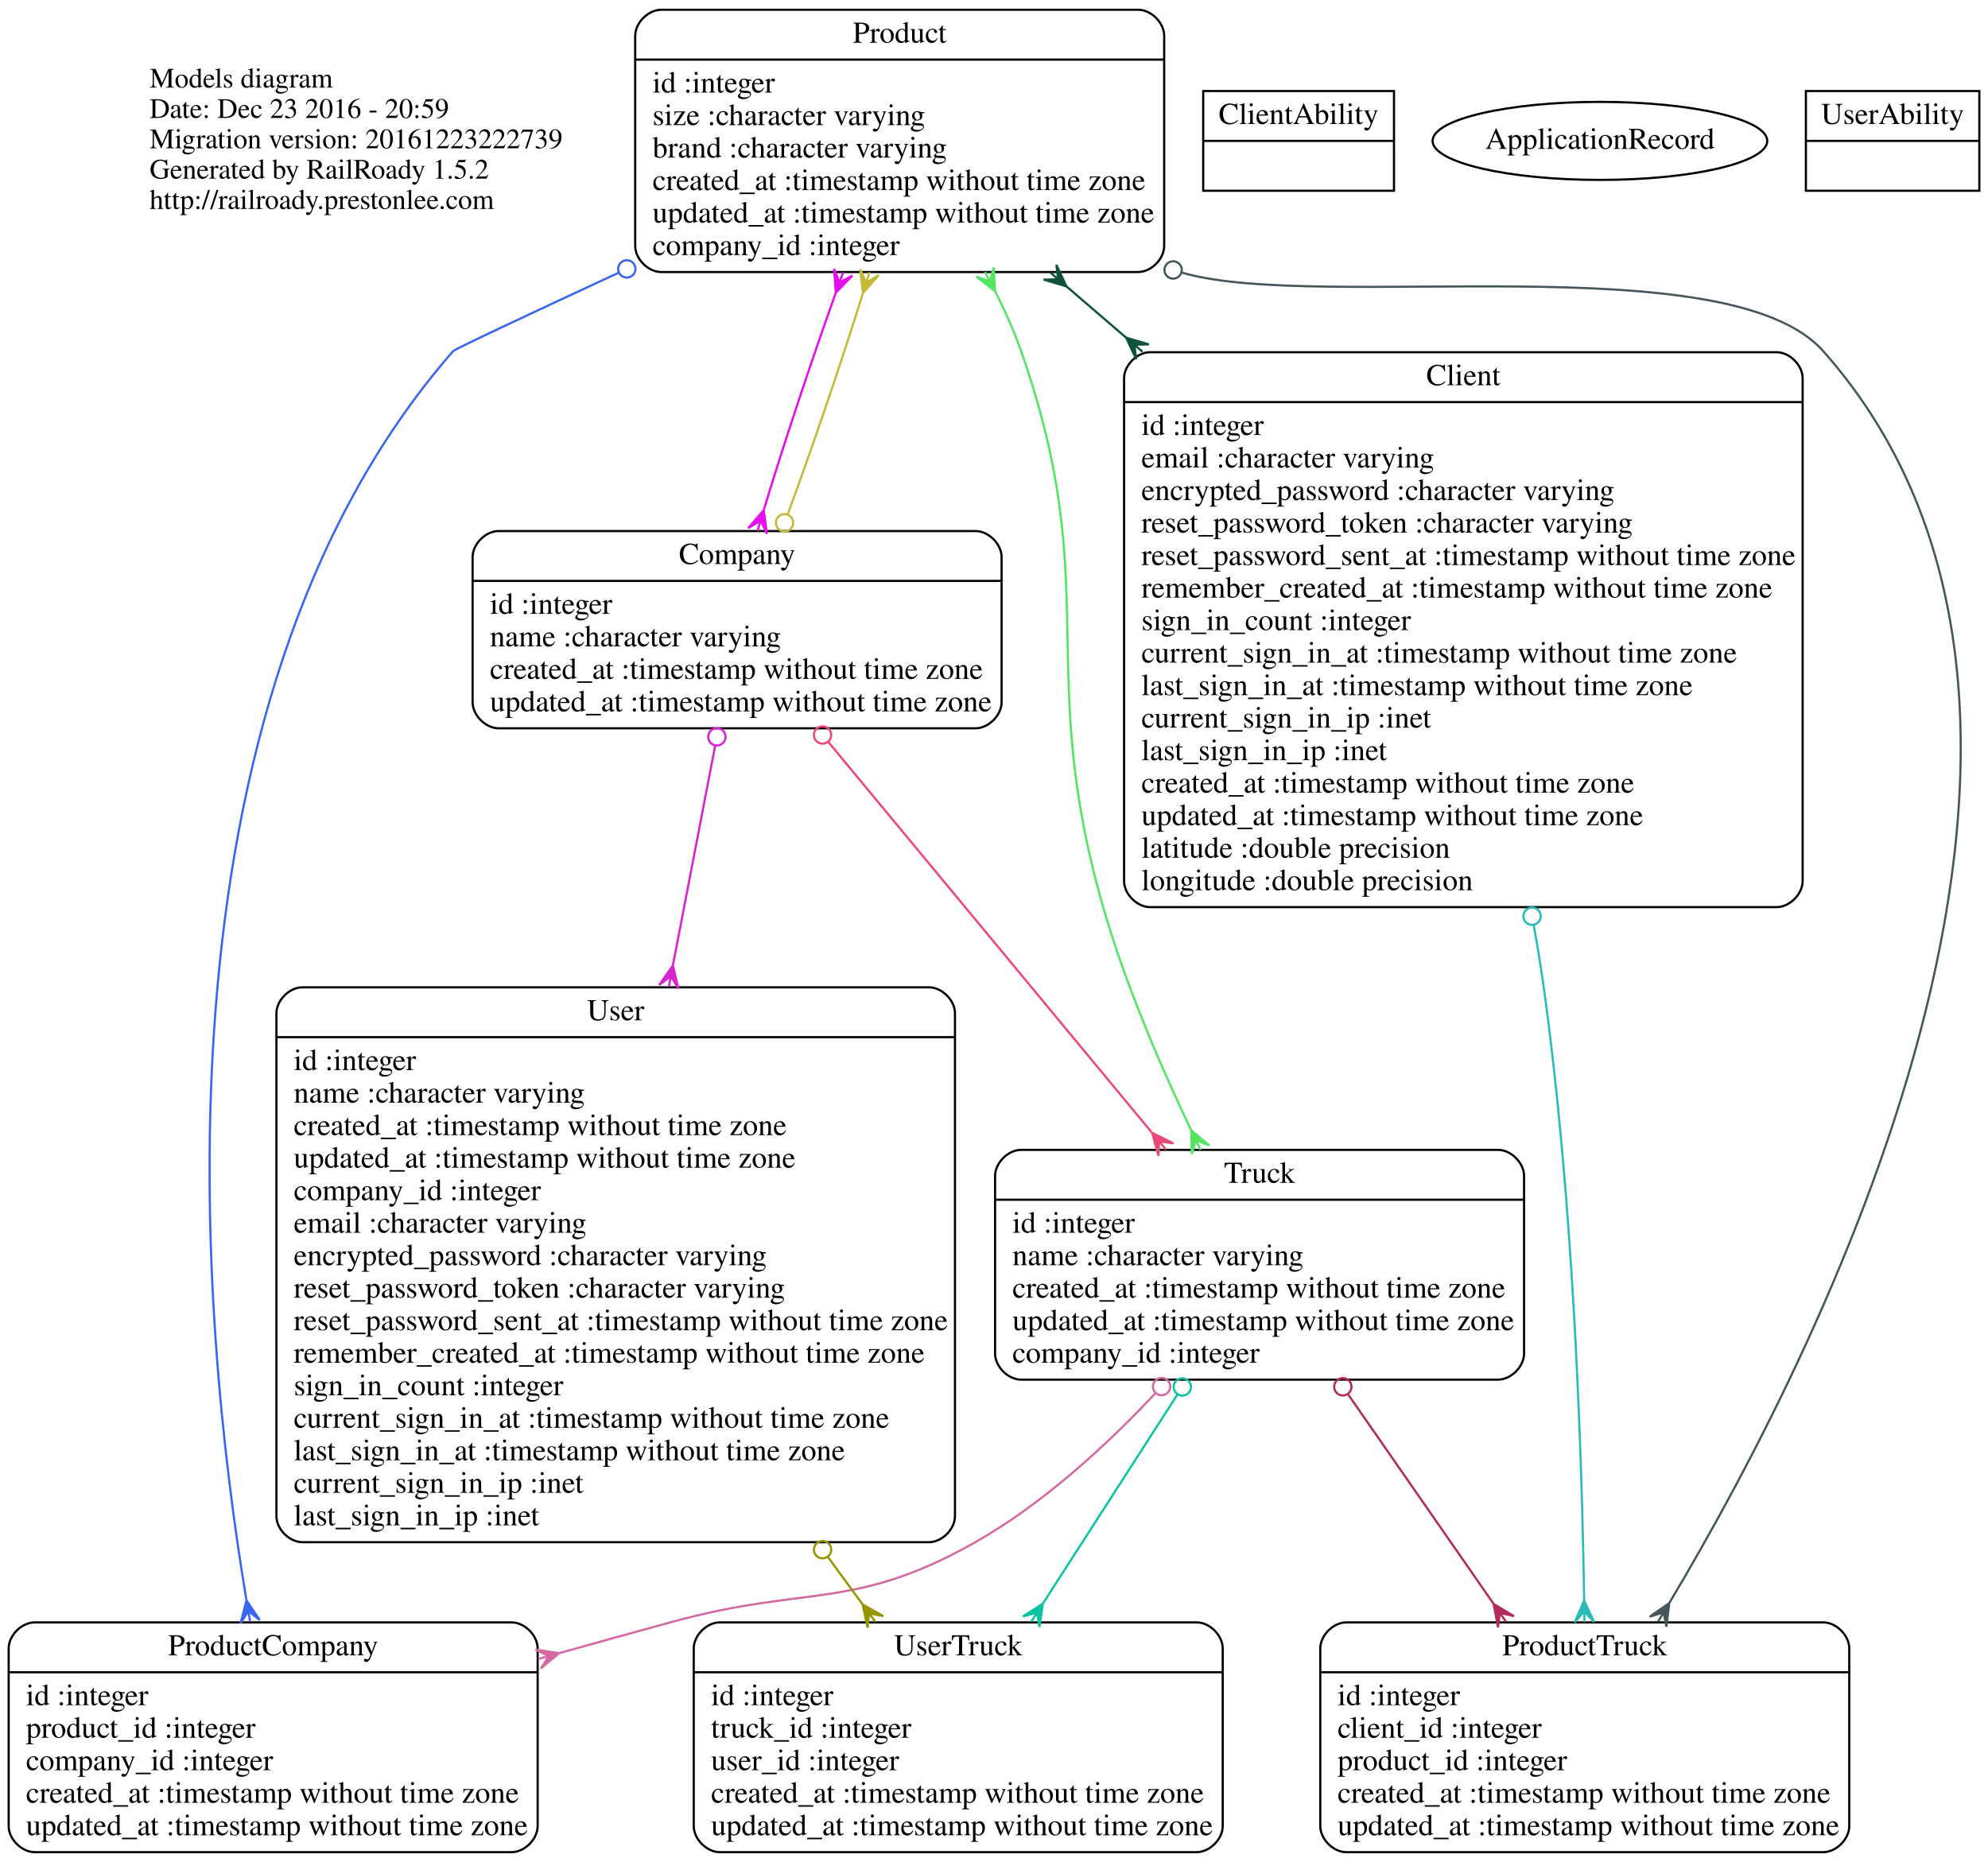
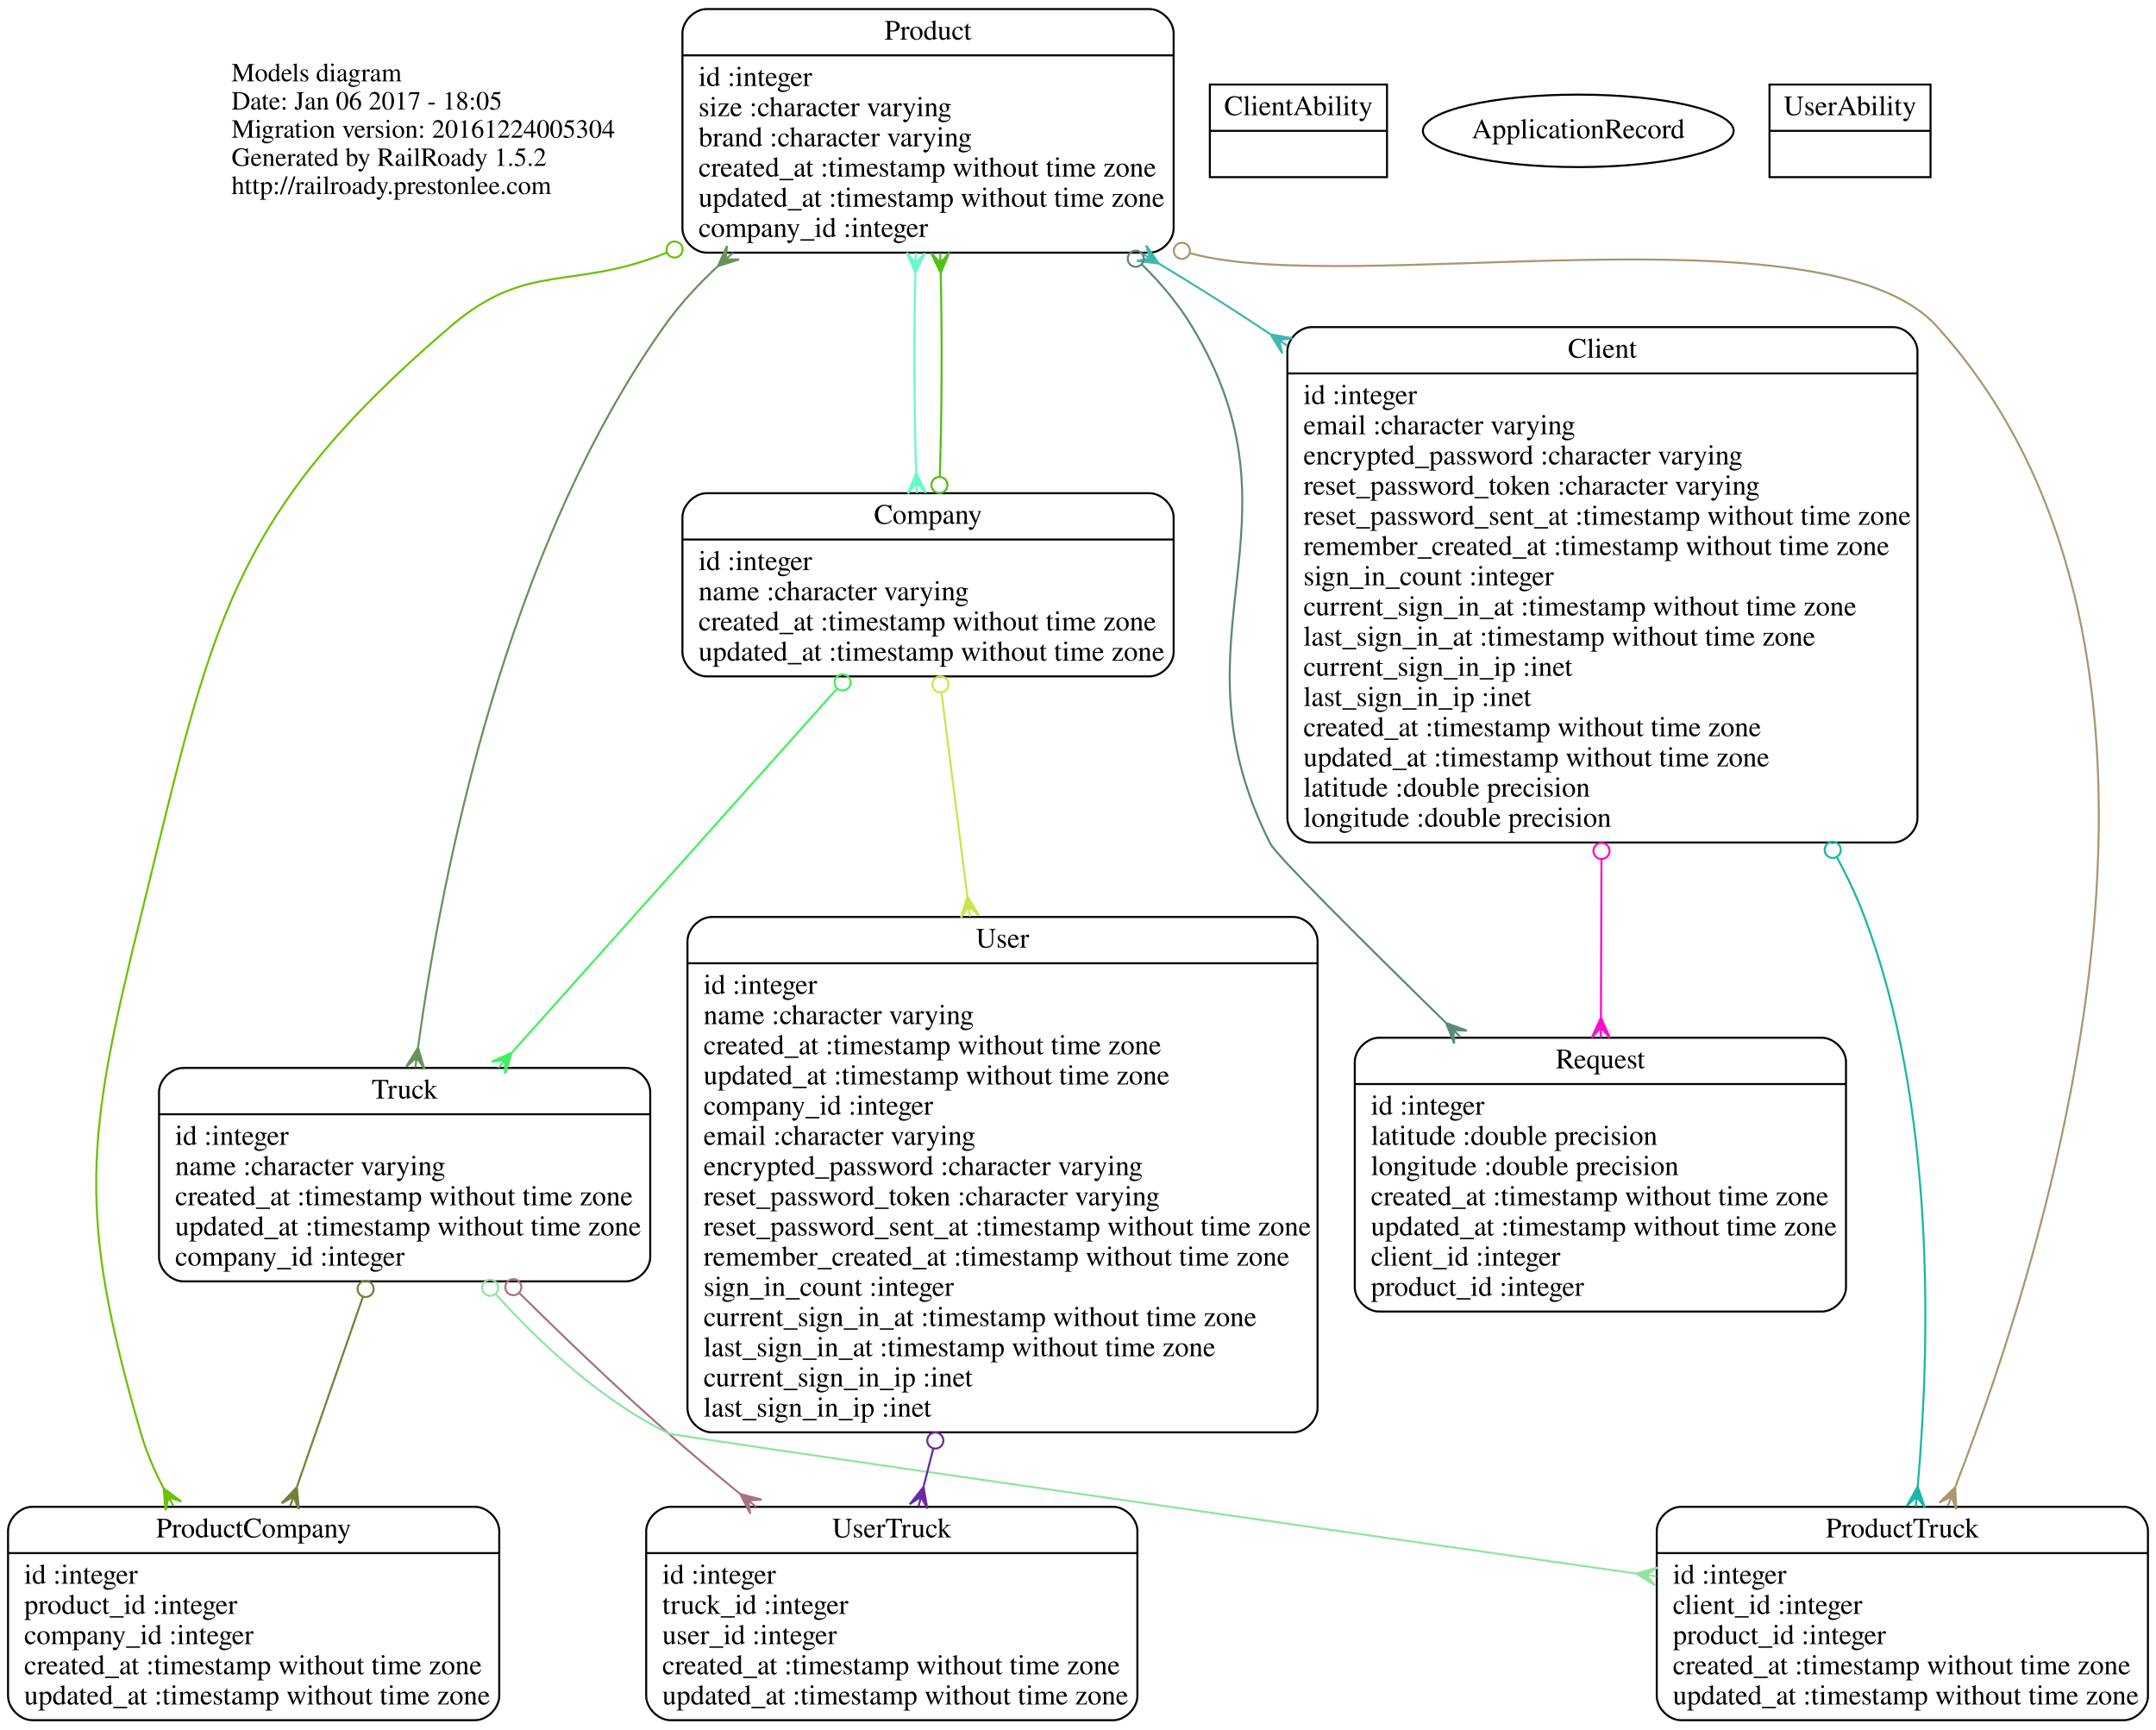
- <svg xmlns="http://www.w3.org/2000/svg" width="917pt" height="859pt" viewBox="0.00 0.00 917.00 859.00">
+ <svg xmlns="http://www.w3.org/2000/svg" width="1071pt" height="859pt" viewBox="0.00 0.00 1071.00 859.00">
  <g id="graph0" class="graph" transform="scale(1 1) rotate(0) translate(4 855)">
-     <polygon fill="none" stroke="none" points="-4,4 -4,-855 913,-855 913,4 -4,4" />
+     <polygon fill="none" stroke="none" points="-4,4 -4,-855 1067,-855 1067,4 -4,4" />
    <g id="node1" class="node">
-       <text text-anchor="start" x="65" y="-814.6" font-family="Times,serif" font-size="13.00">Models diagram</text>
-       <text text-anchor="start" x="65" y="-800.6" font-family="Times,serif" font-size="13.00">Date: Dec 23 2016 - 20:59</text>
-       <text text-anchor="start" x="65" y="-786.6" font-family="Times,serif" font-size="13.00">Migration version: 20161223222739</text>
-       <text text-anchor="start" x="65" y="-772.6" font-family="Times,serif" font-size="13.00">Generated by RailRoady 1.5.2</text>
-       <text text-anchor="start" x="65" y="-758.6" font-family="Times,serif" font-size="13.00">http://railroady.prestonlee.com</text>
+       <text text-anchor="start" x="111" y="-814.6" font-family="Times,serif" font-size="13.00">Models diagram</text>
+       <text text-anchor="start" x="111" y="-800.6" font-family="Times,serif" font-size="13.00">Date: Jan 06 2017 - 18:05</text>
+       <text text-anchor="start" x="111" y="-786.6" font-family="Times,serif" font-size="13.00">Migration version: 20161224005304</text>
+       <text text-anchor="start" x="111" y="-772.6" font-family="Times,serif" font-size="13.00">Generated by RailRoady 1.5.2</text>
+       <text text-anchor="start" x="111" y="-758.6" font-family="Times,serif" font-size="13.00">http://railroady.prestonlee.com</text>
    </g>
    <g id="node2" class="node">
      <path fill="none" stroke="black" d="M12,-0.5C12,-0.5 232,-0.5 232,-0.5 238,-0.5 244,-6.5 244,-12.5 244,-12.5 244,-94.5 244,-94.5 244,-100.5 238,-106.5 232,-106.5 232,-106.5 12,-106.5 12,-106.5 6,-106.5 0,-100.5 0,-94.5 0,-94.5 0,-12.5 0,-12.5 0,-6.5 6,-0.5 12,-0.5" />
      <text text-anchor="middle" x="122" y="-91.3" font-family="Times,serif" font-size="14.00">ProductCompany</text>
      <polyline fill="none" stroke="black" points="0,-83.5 244,-83.5 " />
      <text text-anchor="start" x="8" y="-68.3" font-family="Times,serif" font-size="14.00">id :integer</text>
      <text text-anchor="start" x="8" y="-53.3" font-family="Times,serif" font-size="14.00">product_id :integer</text>
      <text text-anchor="start" x="8" y="-38.3" font-family="Times,serif" font-size="14.00">company_id :integer</text>
      <text text-anchor="start" x="8" y="-23.3" font-family="Times,serif" font-size="14.00">created_at :timestamp without time zone</text>
      <text text-anchor="start" x="8" y="-8.3" font-family="Times,serif" font-size="14.00">updated_at :timestamp without time zone</text>
    </g>
    <g id="node3" class="node">
-       <path fill="none" stroke="black" d="M301,-729.5C301,-729.5 521,-729.5 521,-729.5 527,-729.5 533,-735.5 533,-741.5 533,-741.5 533,-838.5 533,-838.5 533,-844.5 527,-850.5 521,-850.5 521,-850.5 301,-850.5 301,-850.5 295,-850.5 289,-844.5 289,-838.5 289,-838.5 289,-741.5 289,-741.5 289,-735.5 295,-729.5 301,-729.5" />
-       <text text-anchor="middle" x="411" y="-835.3" font-family="Times,serif" font-size="14.00">Product</text>
-       <polyline fill="none" stroke="black" points="289,-827.5 533,-827.5 " />
-       <text text-anchor="start" x="297" y="-812.3" font-family="Times,serif" font-size="14.00">id :integer</text>
-       <text text-anchor="start" x="297" y="-797.3" font-family="Times,serif" font-size="14.00">size :character varying</text>
-       <text text-anchor="start" x="297" y="-782.3" font-family="Times,serif" font-size="14.00">brand :character varying</text>
-       <text text-anchor="start" x="297" y="-767.3" font-family="Times,serif" font-size="14.00">created_at :timestamp without time zone</text>
-       <text text-anchor="start" x="297" y="-752.3" font-family="Times,serif" font-size="14.00">updated_at :timestamp without time zone</text>
-       <text text-anchor="start" x="297" y="-737.3" font-family="Times,serif" font-size="14.00">company_id :integer</text>
+       <path fill="none" stroke="black" d="M347,-729.5C347,-729.5 567,-729.5 567,-729.5 573,-729.5 579,-735.5 579,-741.5 579,-741.5 579,-838.5 579,-838.5 579,-844.5 573,-850.5 567,-850.5 567,-850.5 347,-850.5 347,-850.5 341,-850.5 335,-844.5 335,-838.5 335,-838.5 335,-741.5 335,-741.5 335,-735.5 341,-729.5 347,-729.5" />
+       <text text-anchor="middle" x="457" y="-835.3" font-family="Times,serif" font-size="14.00">Product</text>
+       <polyline fill="none" stroke="black" points="335,-827.5 579,-827.5 " />
+       <text text-anchor="start" x="343" y="-812.3" font-family="Times,serif" font-size="14.00">id :integer</text>
+       <text text-anchor="start" x="343" y="-797.3" font-family="Times,serif" font-size="14.00">size :character varying</text>
+       <text text-anchor="start" x="343" y="-782.3" font-family="Times,serif" font-size="14.00">brand :character varying</text>
+       <text text-anchor="start" x="343" y="-767.3" font-family="Times,serif" font-size="14.00">created_at :timestamp without time zone</text>
+       <text text-anchor="start" x="343" y="-752.3" font-family="Times,serif" font-size="14.00">updated_at :timestamp without time zone</text>
+       <text text-anchor="start" x="343" y="-737.3" font-family="Times,serif" font-size="14.00">company_id :integer</text>
    </g>
    <g id="edge3" class="edge">
-       <path fill="none" stroke="#3966ee" d="M281.366,-729.192C240.626,-710.284 205.851,-693.975 205,-693 61.24,-528.4 88.648,-242.821 109.63,-117.041" />
-       <ellipse fill="none" stroke="#3966ee" cx="285.134" cy="-730.94" rx="4" ry="4" />
-       <polygon fill="#3966ee" stroke="#3966ee" points="109.693,-116.675 115.816,-107.578 110.537,-111.746 111.381,-106.818 111.381,-106.818 111.381,-106.818 110.537,-111.746 106.945,-106.059 109.693,-116.675 109.693,-116.675" />
+       <path fill="none" stroke="#6cc106" d="M327.364,-729.544C326.909,-729.362 326.454,-729.181 326,-729 279.767,-710.617 257.824,-725.323 220,-693 108.161,-597.426 101.249,-542.828 66,-400 38.632,-289.105 34.206,-252.708 66,-143 68.667,-133.798 72.609,-124.634 77.188,-115.883" />
+       <ellipse fill="none" stroke="#6cc106" cx="331.085" cy="-731.05" rx="4" ry="4" />
+       <polygon fill="#6cc106" stroke="#6cc106" points="77.306,-115.669 86.097,-109.114 79.734,-111.299 82.163,-106.928 82.163,-106.928 82.163,-106.928 79.734,-111.299 78.229,-104.742 77.306,-115.669 77.306,-115.669" />
    </g>
    <g id="node6" class="node">
-       <path fill="none" stroke="black" d="M526.5,-436.5C526.5,-436.5 815.5,-436.5 815.5,-436.5 821.5,-436.5 827.5,-442.5 827.5,-448.5 827.5,-448.5 827.5,-680.5 827.5,-680.5 827.5,-686.5 821.5,-692.5 815.5,-692.5 815.5,-692.5 526.5,-692.5 526.5,-692.5 520.5,-692.5 514.5,-686.5 514.5,-680.5 514.5,-680.5 514.5,-448.5 514.5,-448.5 514.5,-442.5 520.5,-436.5 526.5,-436.5" />
-       <text text-anchor="middle" x="671" y="-677.3" font-family="Times,serif" font-size="14.00">Client</text>
-       <polyline fill="none" stroke="black" points="514.5,-669.5 827.5,-669.5 " />
-       <text text-anchor="start" x="522.5" y="-654.3" font-family="Times,serif" font-size="14.00">id :integer</text>
-       <text text-anchor="start" x="522.5" y="-639.3" font-family="Times,serif" font-size="14.00">email :character varying</text>
-       <text text-anchor="start" x="522.5" y="-624.3" font-family="Times,serif" font-size="14.00">encrypted_password :character varying</text>
-       <text text-anchor="start" x="522.5" y="-609.3" font-family="Times,serif" font-size="14.00">reset_password_token :character varying</text>
-       <text text-anchor="start" x="522.5" y="-594.3" font-family="Times,serif" font-size="14.00">reset_password_sent_at :timestamp without time zone</text>
-       <text text-anchor="start" x="522.5" y="-579.3" font-family="Times,serif" font-size="14.00">remember_created_at :timestamp without time zone</text>
-       <text text-anchor="start" x="522.5" y="-564.3" font-family="Times,serif" font-size="14.00">sign_in_count :integer</text>
-       <text text-anchor="start" x="522.5" y="-549.3" font-family="Times,serif" font-size="14.00">current_sign_in_at :timestamp without time zone</text>
-       <text text-anchor="start" x="522.5" y="-534.3" font-family="Times,serif" font-size="14.00">last_sign_in_at :timestamp without time zone</text>
-       <text text-anchor="start" x="522.5" y="-519.3" font-family="Times,serif" font-size="14.00">current_sign_in_ip :inet</text>
-       <text text-anchor="start" x="522.5" y="-504.3" font-family="Times,serif" font-size="14.00">last_sign_in_ip :inet</text>
-       <text text-anchor="start" x="522.5" y="-489.3" font-family="Times,serif" font-size="14.00">created_at :timestamp without time zone</text>
-       <text text-anchor="start" x="522.5" y="-474.3" font-family="Times,serif" font-size="14.00">updated_at :timestamp without time zone</text>
-       <text text-anchor="start" x="522.5" y="-459.3" font-family="Times,serif" font-size="14.00">latitude :double precision</text>
-       <text text-anchor="start" x="522.5" y="-444.3" font-family="Times,serif" font-size="14.00">longitude :double precision</text>
+       <path fill="none" stroke="black" d="M647.5,-436.5C647.5,-436.5 936.5,-436.5 936.5,-436.5 942.5,-436.5 948.5,-442.5 948.5,-448.5 948.5,-448.5 948.5,-680.5 948.5,-680.5 948.5,-686.5 942.5,-692.5 936.5,-692.5 936.5,-692.5 647.5,-692.5 647.5,-692.5 641.5,-692.5 635.5,-686.5 635.5,-680.5 635.5,-680.5 635.5,-448.5 635.5,-448.5 635.5,-442.5 641.5,-436.5 647.5,-436.5" />
+       <text text-anchor="middle" x="792" y="-677.3" font-family="Times,serif" font-size="14.00">Client</text>
+       <polyline fill="none" stroke="black" points="635.5,-669.5 948.5,-669.5 " />
+       <text text-anchor="start" x="643.5" y="-654.3" font-family="Times,serif" font-size="14.00">id :integer</text>
+       <text text-anchor="start" x="643.5" y="-639.3" font-family="Times,serif" font-size="14.00">email :character varying</text>
+       <text text-anchor="start" x="643.5" y="-624.3" font-family="Times,serif" font-size="14.00">encrypted_password :character varying</text>
+       <text text-anchor="start" x="643.5" y="-609.3" font-family="Times,serif" font-size="14.00">reset_password_token :character varying</text>
+       <text text-anchor="start" x="643.5" y="-594.3" font-family="Times,serif" font-size="14.00">reset_password_sent_at :timestamp without time zone</text>
+       <text text-anchor="start" x="643.5" y="-579.3" font-family="Times,serif" font-size="14.00">remember_created_at :timestamp without time zone</text>
+       <text text-anchor="start" x="643.5" y="-564.3" font-family="Times,serif" font-size="14.00">sign_in_count :integer</text>
+       <text text-anchor="start" x="643.5" y="-549.3" font-family="Times,serif" font-size="14.00">current_sign_in_at :timestamp without time zone</text>
+       <text text-anchor="start" x="643.5" y="-534.3" font-family="Times,serif" font-size="14.00">last_sign_in_at :timestamp without time zone</text>
+       <text text-anchor="start" x="643.5" y="-519.3" font-family="Times,serif" font-size="14.00">current_sign_in_ip :inet</text>
+       <text text-anchor="start" x="643.5" y="-504.3" font-family="Times,serif" font-size="14.00">last_sign_in_ip :inet</text>
+       <text text-anchor="start" x="643.5" y="-489.3" font-family="Times,serif" font-size="14.00">created_at :timestamp without time zone</text>
+       <text text-anchor="start" x="643.5" y="-474.3" font-family="Times,serif" font-size="14.00">updated_at :timestamp without time zone</text>
+       <text text-anchor="start" x="643.5" y="-459.3" font-family="Times,serif" font-size="14.00">latitude :double precision</text>
+       <text text-anchor="start" x="643.5" y="-444.3" font-family="Times,serif" font-size="14.00">longitude :double precision</text>
    </g>
    <g id="edge2" class="edge">
-       <path fill="none" stroke="#0f523c" d="M487.976,-722.83C496.808,-715.238 506.034,-707.307 515.446,-699.217" />
-       <polygon fill="#0f523c" stroke="#0f523c" points="487.917,-722.881 477.4,-725.987 484.125,-726.14 480.334,-729.4 480.334,-729.4 480.334,-729.4 484.125,-726.14 483.267,-732.812 487.917,-722.881 487.917,-722.881" />
-       <polygon fill="#0f523c" stroke="#0f523c" points="515.446,-699.216 525.963,-696.11 519.238,-695.957 523.03,-692.698 523.03,-692.698 523.03,-692.698 519.238,-695.957 520.096,-689.285 515.446,-699.216 515.446,-699.216" />
+       <path fill="none" stroke="#3fb6b2" d="M571.763,-724.016C588.465,-713.927 605.308,-703.396 621,-693 622.944,-691.712 624.896,-690.41 626.854,-689.096" />
+       <polygon fill="#3fb6b2" stroke="#3fb6b2" points="571.622,-724.101 560.732,-725.39 567.335,-726.674 563.048,-729.248 563.048,-729.248 563.048,-729.248 567.335,-726.674 565.365,-733.106 571.622,-724.101 571.622,-724.101" />
+       <polygon fill="#3fb6b2" stroke="#3fb6b2" points="627.193,-688.867 637.997,-686.987 631.333,-686.064 635.474,-683.261 635.474,-683.261 635.474,-683.261 631.333,-686.064 632.951,-679.534 627.193,-688.867 627.193,-688.867" />
    </g>
    <g id="node8" class="node">
-       <path fill="none" stroke="black" d="M226,-519C226,-519 446,-519 446,-519 452,-519 458,-525 458,-531 458,-531 458,-598 458,-598 458,-604 452,-610 446,-610 446,-610 226,-610 226,-610 220,-610 214,-604 214,-598 214,-598 214,-531 214,-531 214,-525 220,-519 226,-519" />
-       <text text-anchor="middle" x="336" y="-594.8" font-family="Times,serif" font-size="14.00">Company</text>
-       <polyline fill="none" stroke="black" points="214,-587 458,-587 " />
-       <text text-anchor="start" x="222" y="-571.8" font-family="Times,serif" font-size="14.00">id :integer</text>
-       <text text-anchor="start" x="222" y="-556.8" font-family="Times,serif" font-size="14.00">name :character varying</text>
-       <text text-anchor="start" x="222" y="-541.8" font-family="Times,serif" font-size="14.00">created_at :timestamp without time zone</text>
-       <text text-anchor="start" x="222" y="-526.8" font-family="Times,serif" font-size="14.00">updated_at :timestamp without time zone</text>
+       <path fill="none" stroke="black" d="M347,-519C347,-519 567,-519 567,-519 573,-519 579,-525 579,-531 579,-531 579,-598 579,-598 579,-604 573,-610 567,-610 567,-610 347,-610 347,-610 341,-610 335,-604 335,-598 335,-598 335,-531 335,-531 335,-525 341,-519 347,-519" />
+       <text text-anchor="middle" x="457" y="-594.8" font-family="Times,serif" font-size="14.00">Company</text>
+       <polyline fill="none" stroke="black" points="335,-587 579,-587 " />
+       <text text-anchor="start" x="343" y="-571.8" font-family="Times,serif" font-size="14.00">id :integer</text>
+       <text text-anchor="start" x="343" y="-556.8" font-family="Times,serif" font-size="14.00">name :character varying</text>
+       <text text-anchor="start" x="343" y="-541.8" font-family="Times,serif" font-size="14.00">created_at :timestamp without time zone</text>
+       <text text-anchor="start" x="343" y="-526.8" font-family="Times,serif" font-size="14.00">updated_at :timestamp without time zone</text>
    </g>
    <g id="edge4" class="edge">
-       <path fill="none" stroke="#e50fee" d="M381.548,-719.98C370.03,-687.815 357.504,-650.09 348.389,-619.972" />
-       <polygon fill="#e50fee" stroke="#e50fee" points="381.553,-719.995 380.719,-730.929 383.252,-724.697 384.951,-729.4 384.951,-729.4 384.951,-729.4 383.252,-724.697 389.183,-727.871 381.553,-719.995 381.553,-719.995" />
-       <polygon fill="#e50fee" stroke="#e50fee" points="348.293,-619.652 349.747,-608.783 346.864,-614.86 345.435,-610.069 345.435,-610.069 345.435,-610.069 346.864,-614.86 341.123,-611.355 348.293,-619.652 348.293,-619.652" />
+       <path fill="none" stroke="#67fac6" d="M450.689,-719.064C449.989,-687.209 450.126,-650.057 451.1,-620.275" />
+       <polygon fill="#67fac6" stroke="#67fac6" points="450.697,-719.403 446.452,-729.514 450.824,-724.401 450.951,-729.4 450.951,-729.4 450.951,-729.4 450.824,-724.401 455.45,-729.286 450.697,-719.403 450.697,-719.403" />
+       <polygon fill="#67fac6" stroke="#67fac6" points="451.107,-620.062 455.976,-610.236 451.293,-615.066 451.479,-610.069 451.479,-610.069 451.479,-610.069 451.293,-615.066 446.982,-609.902 451.107,-620.062 451.107,-620.062" />
    </g>
    <g id="node12" class="node">
-       <path fill="none" stroke="black" d="M617,-0.5C617,-0.5 837,-0.5 837,-0.5 843,-0.5 849,-6.5 849,-12.5 849,-12.5 849,-94.5 849,-94.5 849,-100.5 843,-106.5 837,-106.5 837,-106.5 617,-106.5 617,-106.5 611,-106.5 605,-100.5 605,-94.5 605,-94.5 605,-12.5 605,-12.5 605,-6.5 611,-0.5 617,-0.5" />
-       <text text-anchor="middle" x="727" y="-91.3" font-family="Times,serif" font-size="14.00">ProductTruck</text>
-       <polyline fill="none" stroke="black" points="605,-83.5 849,-83.5 " />
-       <text text-anchor="start" x="613" y="-68.3" font-family="Times,serif" font-size="14.00">id :integer</text>
-       <text text-anchor="start" x="613" y="-53.3" font-family="Times,serif" font-size="14.00">client_id :integer</text>
-       <text text-anchor="start" x="613" y="-38.3" font-family="Times,serif" font-size="14.00">product_id :integer</text>
-       <text text-anchor="start" x="613" y="-23.3" font-family="Times,serif" font-size="14.00">created_at :timestamp without time zone</text>
-       <text text-anchor="start" x="613" y="-8.3" font-family="Times,serif" font-size="14.00">updated_at :timestamp without time zone</text>
+       <path fill="none" stroke="black" d="M681,-203.5C681,-203.5 901,-203.5 901,-203.5 907,-203.5 913,-209.5 913,-215.5 913,-215.5 913,-327.5 913,-327.5 913,-333.5 907,-339.5 901,-339.5 901,-339.5 681,-339.5 681,-339.5 675,-339.5 669,-333.5 669,-327.5 669,-327.5 669,-215.5 669,-215.5 669,-209.5 675,-203.5 681,-203.5" />
+       <text text-anchor="middle" x="791" y="-324.3" font-family="Times,serif" font-size="14.00">Request</text>
+       <polyline fill="none" stroke="black" points="669,-316.5 913,-316.5 " />
+       <text text-anchor="start" x="677" y="-301.3" font-family="Times,serif" font-size="14.00">id :integer</text>
+       <text text-anchor="start" x="677" y="-286.3" font-family="Times,serif" font-size="14.00">latitude :double precision</text>
+       <text text-anchor="start" x="677" y="-271.3" font-family="Times,serif" font-size="14.00">longitude :double precision</text>
+       <text text-anchor="start" x="677" y="-256.3" font-family="Times,serif" font-size="14.00">created_at :timestamp without time zone</text>
+       <text text-anchor="start" x="677" y="-241.3" font-family="Times,serif" font-size="14.00">updated_at :timestamp without time zone</text>
+       <text text-anchor="start" x="677" y="-226.3" font-family="Times,serif" font-size="14.00">client_id :integer</text>
+       <text text-anchor="start" x="677" y="-211.3" font-family="Times,serif" font-size="14.00">product_id :integer</text>
+     </g>
+     <g id="edge5" class="edge">
+       <path fill="none" stroke="#59897b" d="M563.293,-723.558C572.763,-714.284 581.287,-704.085 588,-693 647.842,-594.177 574.805,-539.067 627,-436 629.977,-430.121 672.932,-387.368 714.129,-347.059" />
+       <ellipse fill="none" stroke="#59897b" cx="560.195" cy="-726.472" rx="4" ry="4" />
+       <polygon fill="#59897b" stroke="#59897b" points="714.371,-346.823 724.667,-343.051 717.946,-343.328 721.522,-339.833 721.522,-339.833 721.522,-339.833 717.946,-343.328 718.376,-336.615 714.371,-346.823 714.371,-346.823" />
+     </g>
+     <g id="node13" class="node">
+       <path fill="none" stroke="black" d="M831,-0.5C831,-0.5 1051,-0.5 1051,-0.5 1057,-0.5 1063,-6.5 1063,-12.5 1063,-12.5 1063,-94.5 1063,-94.5 1063,-100.5 1057,-106.5 1051,-106.5 1051,-106.5 831,-106.5 831,-106.5 825,-106.5 819,-100.5 819,-94.5 819,-94.5 819,-12.5 819,-12.5 819,-6.5 825,-0.5 831,-0.5" />
+       <text text-anchor="middle" x="941" y="-91.3" font-family="Times,serif" font-size="14.00">ProductTruck</text>
+       <polyline fill="none" stroke="black" points="819,-83.5 1063,-83.5 " />
+       <text text-anchor="start" x="827" y="-68.3" font-family="Times,serif" font-size="14.00">id :integer</text>
+       <text text-anchor="start" x="827" y="-53.3" font-family="Times,serif" font-size="14.00">client_id :integer</text>
+       <text text-anchor="start" x="827" y="-38.3" font-family="Times,serif" font-size="14.00">product_id :integer</text>
+       <text text-anchor="start" x="827" y="-23.3" font-family="Times,serif" font-size="14.00">created_at :timestamp without time zone</text>
+       <text text-anchor="start" x="827" y="-8.3" font-family="Times,serif" font-size="14.00">updated_at :timestamp without time zone</text>
    </g>
    <g id="edge1" class="edge">
-       <path fill="none" stroke="#46565a" d="M541.187,-729.231C541.458,-729.154 541.729,-729.077 542,-729 605.552,-711.037 793.221,-742.446 837,-693 983.363,-527.69 840.607,-240.502 766.05,-115.525" />
-       <ellipse fill="none" stroke="#46565a" cx="537.121" cy="-730.455" rx="4" ry="4" />
-       <polygon fill="#46565a" stroke="#46565a" points="765.961,-115.379 764.66,-104.49 763.383,-111.095 760.804,-106.811 760.804,-106.811 760.804,-106.811 763.383,-111.095 756.949,-109.132 765.961,-115.379 765.961,-115.379" />
+       <path fill="none" stroke="#aa9770" d="M587.184,-729.221C587.456,-729.147 587.728,-729.073 588,-729 667.765,-707.503 902.486,-754.178 958,-693 1104.16,-531.93 1016.37,-242.862 967.328,-116.485" />
+       <ellipse fill="none" stroke="#aa9770" cx="583.107" cy="-730.401" rx="4" ry="4" />
+       <polygon fill="#aa9770" stroke="#aa9770" points="967.236,-116.251 967.766,-105.298 965.407,-111.598 963.578,-106.944 963.578,-106.944 963.578,-106.944 965.407,-111.598 959.39,-108.59 967.236,-116.251 967.236,-116.251" />
    </g>
    <g id="node4" class="node">
-       <polygon fill="none" stroke="black" points="551,-767 551,-813 639,-813 639,-767 551,-767" />
-       <text text-anchor="middle" x="595" y="-797.8" font-family="Times,serif" font-size="14.00">ClientAbility</text>
-       <polyline fill="none" stroke="black" points="551,-790 639,-790 " />
-       <text text-anchor="middle" x="595" y="-774.8" font-family="Times,serif" font-size="14.00"> </text>
+       <polygon fill="none" stroke="black" points="597,-767 597,-813 685,-813 685,-767 597,-767" />
+       <text text-anchor="middle" x="641" y="-797.8" font-family="Times,serif" font-size="14.00">ClientAbility</text>
+       <polyline fill="none" stroke="black" points="597,-790 685,-790 " />
+       <text text-anchor="middle" x="641" y="-774.8" font-family="Times,serif" font-size="14.00"> </text>
    </g>
    <g id="node5" class="node">
-       <path fill="none" stroke="black" d="M467,-218.5C467,-218.5 687,-218.5 687,-218.5 693,-218.5 699,-224.5 699,-230.5 699,-230.5 699,-312.5 699,-312.5 699,-318.5 693,-324.5 687,-324.5 687,-324.5 467,-324.5 467,-324.5 461,-324.5 455,-318.5 455,-312.5 455,-312.5 455,-230.5 455,-230.5 455,-224.5 461,-218.5 467,-218.5" />
-       <text text-anchor="middle" x="577" y="-309.3" font-family="Times,serif" font-size="14.00">Truck</text>
-       <polyline fill="none" stroke="black" points="455,-301.5 699,-301.5 " />
-       <text text-anchor="start" x="463" y="-286.3" font-family="Times,serif" font-size="14.00">id :integer</text>
-       <text text-anchor="start" x="463" y="-271.3" font-family="Times,serif" font-size="14.00">name :character varying</text>
-       <text text-anchor="start" x="463" y="-256.3" font-family="Times,serif" font-size="14.00">created_at :timestamp without time zone</text>
-       <text text-anchor="start" x="463" y="-241.3" font-family="Times,serif" font-size="14.00">updated_at :timestamp without time zone</text>
-       <text text-anchor="start" x="463" y="-226.3" font-family="Times,serif" font-size="14.00">company_id :integer</text>
+       <path fill="none" stroke="black" d="M87,-218.5C87,-218.5 307,-218.5 307,-218.5 313,-218.5 319,-224.5 319,-230.5 319,-230.5 319,-312.5 319,-312.5 319,-318.5 313,-324.5 307,-324.5 307,-324.5 87,-324.5 87,-324.5 81,-324.5 75,-318.5 75,-312.5 75,-312.5 75,-230.5 75,-230.5 75,-224.5 81,-218.5 87,-218.5" />
+       <text text-anchor="middle" x="197" y="-309.3" font-family="Times,serif" font-size="14.00">Truck</text>
+       <polyline fill="none" stroke="black" points="75,-301.5 319,-301.5 " />
+       <text text-anchor="start" x="83" y="-286.3" font-family="Times,serif" font-size="14.00">id :integer</text>
+       <text text-anchor="start" x="83" y="-271.3" font-family="Times,serif" font-size="14.00">name :character varying</text>
+       <text text-anchor="start" x="83" y="-256.3" font-family="Times,serif" font-size="14.00">created_at :timestamp without time zone</text>
+       <text text-anchor="start" x="83" y="-241.3" font-family="Times,serif" font-size="14.00">updated_at :timestamp without time zone</text>
+       <text text-anchor="start" x="83" y="-226.3" font-family="Times,serif" font-size="14.00">company_id :integer</text>
+     </g>
+     <g id="edge9" class="edge">
+       <path fill="none" stroke="#748137" d="M176.27,-210.796C166.097,-181.5 153.852,-146.233 143.569,-116.619" />
+       <ellipse fill="none" stroke="#748137" cx="177.628" cy="-214.709" rx="4" ry="4" />
+       <polygon fill="#748137" stroke="#748137" points="143.443,-116.256 144.414,-105.334 141.803,-111.533 140.163,-106.81 140.163,-106.81 140.163,-106.81 141.803,-111.533 135.912,-108.286 143.443,-116.256 143.443,-116.256" />
+     </g>
+     <g id="edge7" class="edge">
+       <path fill="none" stroke="#69915a" d="M203.656,-334.684C215.572,-421.848 247.157,-582.098 326,-693 333.551,-703.621 342.645,-713.537 352.48,-722.655" />
+       <polygon fill="#69915a" stroke="#69915a" points="203.644,-334.595 206.792,-324.091 202.988,-329.638 202.331,-324.682 202.331,-324.682 202.331,-324.682 202.988,-329.638 197.87,-325.272 203.644,-334.595 203.644,-334.595" />
+       <polygon fill="#69915a" stroke="#69915a" points="352.664,-722.819 357.138,-732.831 356.398,-726.145 360.131,-729.47 360.131,-729.47 360.131,-729.47 356.398,-726.145 363.125,-726.11 352.664,-722.819 352.664,-722.819" />
+     </g>
+     <g id="node7" class="node">
+       <path fill="none" stroke="black" d="M329,-0.5C329,-0.5 549,-0.5 549,-0.5 555,-0.5 561,-6.5 561,-12.5 561,-12.5 561,-94.5 561,-94.5 561,-100.5 555,-106.5 549,-106.5 549,-106.5 329,-106.5 329,-106.5 323,-106.5 317,-100.5 317,-94.5 317,-94.5 317,-12.5 317,-12.5 317,-6.5 323,-0.5 329,-0.5" />
+       <text text-anchor="middle" x="439" y="-91.3" font-family="Times,serif" font-size="14.00">UserTruck</text>
+       <polyline fill="none" stroke="black" points="317,-83.5 561,-83.5 " />
+       <text text-anchor="start" x="325" y="-68.3" font-family="Times,serif" font-size="14.00">id :integer</text>
+       <text text-anchor="start" x="325" y="-53.3" font-family="Times,serif" font-size="14.00">truck_id :integer</text>
+       <text text-anchor="start" x="325" y="-38.3" font-family="Times,serif" font-size="14.00">user_id :integer</text>
+       <text text-anchor="start" x="325" y="-23.3" font-family="Times,serif" font-size="14.00">created_at :timestamp without time zone</text>
+       <text text-anchor="start" x="325" y="-8.3" font-family="Times,serif" font-size="14.00">updated_at :timestamp without time zone</text>
    </g>
    <g id="edge8" class="edge">
-       <path fill="none" stroke="#d36aa2" d="M528.795,-212.05C505.754,-187.501 476.374,-160.616 445,-143 389.73,-111.967 368.159,-123.653 307,-107 289.877,-102.337 271.888,-97.348 254.132,-92.367" />
-       <ellipse fill="none" stroke="#d36aa2" cx="531.798" cy="-215.297" rx="4" ry="4" />
-       <polygon fill="#d36aa2" stroke="#d36aa2" points="253.925,-92.309 245.515,-85.272 249.111,-90.957 244.298,-89.604 244.298,-89.604 244.298,-89.604 249.111,-90.957 243.08,-93.936 253.925,-92.309 253.925,-92.309" />
+       <path fill="none" stroke="#a77186" d="M254.099,-212.527C276.649,-190.273 303.085,-164.961 328,-143 339.299,-133.04 351.529,-122.792 363.602,-112.961" />
+       <ellipse fill="none" stroke="#a77186" cx="250.994" cy="-215.601" rx="4" ry="4" />
+       <polygon fill="#a77186" stroke="#a77186" points="363.728,-112.859 374.332,-110.066 367.615,-109.714 371.502,-106.568 371.502,-106.568 371.502,-106.568 367.615,-109.714 368.671,-103.07 363.728,-112.859 363.728,-112.859" />
    </g>
    <g id="edge6" class="edge">
-       <path fill="none" stroke="#54e563" d="M545.397,-333.647C531.058,-363.757 515.088,-401.026 505,-436 473.002,-546.942 505.226,-584.047 467,-693 463.766,-702.217 459.621,-711.543 455.052,-720.575" />
-       <polygon fill="#54e563" stroke="#54e563" points="545.443,-333.551 553.84,-326.498 547.615,-329.047 549.787,-324.543 549.787,-324.543 549.787,-324.543 547.615,-329.047 545.733,-322.589 545.443,-333.551 545.443,-333.551" />
-       <polygon fill="#54e563" stroke="#54e563" points="455.016,-720.643 446.377,-727.397 452.688,-725.068 450.36,-729.493 450.36,-729.493 450.36,-729.493 452.688,-725.068 454.342,-731.588 455.016,-720.643 455.016,-720.643" />
-     </g>
-     <g id="node7" class="node">
-       <path fill="none" stroke="black" d="M328,-0.5C328,-0.5 548,-0.5 548,-0.5 554,-0.5 560,-6.5 560,-12.5 560,-12.5 560,-94.5 560,-94.5 560,-100.5 554,-106.5 548,-106.5 548,-106.5 328,-106.5 328,-106.5 322,-106.5 316,-100.5 316,-94.5 316,-94.5 316,-12.5 316,-12.5 316,-6.5 322,-0.5 328,-0.5" />
-       <text text-anchor="middle" x="438" y="-91.3" font-family="Times,serif" font-size="14.00">UserTruck</text>
-       <polyline fill="none" stroke="black" points="316,-83.5 560,-83.5 " />
-       <text text-anchor="start" x="324" y="-68.3" font-family="Times,serif" font-size="14.00">id :integer</text>
-       <text text-anchor="start" x="324" y="-53.3" font-family="Times,serif" font-size="14.00">truck_id :integer</text>
-       <text text-anchor="start" x="324" y="-38.3" font-family="Times,serif" font-size="14.00">user_id :integer</text>
-       <text text-anchor="start" x="324" y="-23.3" font-family="Times,serif" font-size="14.00">created_at :timestamp without time zone</text>
-       <text text-anchor="start" x="324" y="-8.3" font-family="Times,serif" font-size="14.00">updated_at :timestamp without time zone</text>
-     </g>
-     <g id="edge7" class="edge">
-       <path fill="none" stroke="#0bc4a4" d="M539.11,-211.62C519.924,-181.807 496.656,-145.648 477.279,-115.538" />
-       <ellipse fill="none" stroke="#0bc4a4" cx="541.365" cy="-215.124" rx="4" ry="4" />
-       <polygon fill="#0bc4a4" stroke="#0bc4a4" points="477.074,-115.219 475.446,-104.374 474.368,-111.014 471.662,-106.81 471.662,-106.81 471.662,-106.81 474.368,-111.014 467.878,-109.245 477.074,-115.219 477.074,-115.219" />
-     </g>
-     <g id="edge5" class="edge">
-       <path fill="none" stroke="#b12c5c" d="M617.889,-211.62C638.681,-181.679 663.918,-145.338 684.882,-115.15" />
-       <ellipse fill="none" stroke="#b12c5c" cx="615.401" cy="-215.202" rx="4" ry="4" />
-       <polygon fill="#b12c5c" stroke="#b12c5c" points="684.97,-115.023 694.37,-109.376 687.822,-110.916 690.674,-106.81 690.674,-106.81 690.674,-106.81 687.822,-110.916 686.978,-104.243 684.97,-115.023 684.97,-115.023" />
-     </g>
-     <g id="edge9" class="edge">
-       <path fill="none" stroke="#2abbb8" d="M703.447,-428.239C705.165,-418.714 706.711,-409.233 708,-400 721.73,-301.673 725.651,-186.309 726.706,-116.884" />
-       <ellipse fill="none" stroke="#2abbb8" cx="702.693" cy="-432.311" rx="4" ry="4" />
-       <polygon fill="#2abbb8" stroke="#2abbb8" points="726.71,-116.563 731.346,-106.625 726.779,-111.564 726.847,-106.564 726.847,-106.564 726.847,-106.564 726.779,-111.564 722.347,-106.503 726.71,-116.563 726.71,-116.563" />
+       <path fill="none" stroke="#8fe5a3" d="M242.216,-212.222C265.123,-186.836 295.052,-159.226 328,-143 330.698,-141.671 629.293,-98.937 808.694,-73.346" />
+       <ellipse fill="none" stroke="#8fe5a3" cx="239.499" cy="-215.286" rx="4" ry="4" />
+       <polygon fill="#8fe5a3" stroke="#8fe5a3" points="808.838,-73.326 819.373,-76.369 813.788,-72.62 818.738,-71.914 818.738,-71.914 818.738,-71.914 813.788,-72.62 818.102,-67.459 808.838,-73.326 808.838,-73.326" />
+     </g>
+     <g id="edge11" class="edge">
+       <path fill="none" stroke="#fb0eca" d="M791.535,-428.059C791.442,-401.147 791.348,-373.773 791.265,-349.645" />
+       <ellipse fill="none" stroke="#fb0eca" cx="791.549" cy="-432.287" rx="4" ry="4" />
+       <polygon fill="#fb0eca" stroke="#fb0eca" points="791.265,-349.514 795.73,-339.498 791.248,-344.514 791.23,-339.514 791.23,-339.514 791.23,-339.514 791.248,-344.514 786.73,-339.529 791.265,-349.514 791.265,-349.514" />
    </g>
    <g id="edge10" class="edge">
-       <path fill="none" stroke="#c4ba38" d="M359.292,-617.598C370.537,-647.949 383.673,-686.606 393.986,-719.523" />
-       <ellipse fill="none" stroke="#c4ba38" cx="357.878" cy="-613.816" rx="4" ry="4" />
-       <polygon fill="#c4ba38" stroke="#c4ba38" points="394.087,-719.848 392.751,-730.732 395.568,-724.624 397.049,-729.4 397.049,-729.4 397.049,-729.4 395.568,-724.624 401.347,-728.067 394.087,-719.848 394.087,-719.848" />
-     </g>
-     <g id="edge11" class="edge">
-       <path fill="none" stroke="#eb4a76" d="M378.068,-512.704C419.615,-462.538 483.156,-385.813 527.2,-332.631" />
-       <ellipse fill="none" stroke="#eb4a76" cx="375.416" cy="-515.906" rx="4" ry="4" />
-       <polygon fill="#eb4a76" stroke="#eb4a76" points="527.445,-332.336 537.289,-327.504 530.634,-328.485 533.824,-324.634 533.824,-324.634 533.824,-324.634 530.634,-328.485 530.358,-321.764 527.445,-332.336 527.445,-332.336" />
+       <path fill="none" stroke="#17b8a4" d="M908.511,-429.091C913.676,-419.589 918.251,-409.859 922,-400 957.662,-306.208 954.876,-187.72 948.632,-116.695" />
+       <ellipse fill="none" stroke="#17b8a4" cx="906.411" cy="-432.824" rx="4" ry="4" />
+       <polygon fill="#17b8a4" stroke="#17b8a4" points="948.616,-116.525 952.17,-106.152 948.153,-111.547 947.69,-106.568 947.69,-106.568 947.69,-106.568 948.153,-111.547 943.209,-106.985 948.616,-116.525 948.616,-116.525" />
+     </g>
+     <g id="edge12" class="edge">
+       <path fill="none" stroke="#52be18" d="M462.835,-618.335C463.867,-648.432 464.026,-686.514 463.311,-719.064" />
+       <ellipse fill="none" stroke="#52be18" cx="462.673" cy="-614.066" rx="4" ry="4" />
+       <polygon fill="#52be18" stroke="#52be18" points="463.303,-719.403 458.55,-729.286 463.176,-724.401 463.049,-729.4 463.049,-729.4 463.049,-729.4 463.176,-724.401 467.548,-729.514 463.303,-719.403 463.303,-719.403" />
+     </g>
+     <g id="edge13" class="edge">
+       <path fill="none" stroke="#43ef5f" d="M411.615,-512.704C366.701,-462.435 297.96,-385.498 250.433,-332.304" />
+       <ellipse fill="none" stroke="#43ef5f" cx="414.563" cy="-516.004" rx="4" ry="4" />
+       <polygon fill="#43ef5f" stroke="#43ef5f" points="250.243,-332.091 246.936,-321.636 246.912,-328.363 243.58,-324.634 243.58,-324.634 243.58,-324.634 246.912,-328.363 240.225,-327.632 250.243,-332.091 250.243,-332.091" />
    </g>
    <g id="node11" class="node">
-       <path fill="none" stroke="black" d="M135.5,-143.5C135.5,-143.5 424.5,-143.5 424.5,-143.5 430.5,-143.5 436.5,-149.5 436.5,-155.5 436.5,-155.5 436.5,-387.5 436.5,-387.5 436.5,-393.5 430.5,-399.5 424.5,-399.5 424.5,-399.5 135.5,-399.5 135.5,-399.5 129.5,-399.5 123.5,-393.5 123.5,-387.5 123.5,-387.5 123.5,-155.5 123.5,-155.5 123.5,-149.5 129.5,-143.5 135.5,-143.5" />
-       <text text-anchor="middle" x="280" y="-384.3" font-family="Times,serif" font-size="14.00">User</text>
-       <polyline fill="none" stroke="black" points="123.5,-376.5 436.5,-376.5 " />
-       <text text-anchor="start" x="131.5" y="-361.3" font-family="Times,serif" font-size="14.00">id :integer</text>
-       <text text-anchor="start" x="131.5" y="-346.3" font-family="Times,serif" font-size="14.00">name :character varying</text>
-       <text text-anchor="start" x="131.5" y="-331.3" font-family="Times,serif" font-size="14.00">created_at :timestamp without time zone</text>
-       <text text-anchor="start" x="131.5" y="-316.3" font-family="Times,serif" font-size="14.00">updated_at :timestamp without time zone</text>
-       <text text-anchor="start" x="131.5" y="-301.3" font-family="Times,serif" font-size="14.00">company_id :integer</text>
-       <text text-anchor="start" x="131.5" y="-286.3" font-family="Times,serif" font-size="14.00">email :character varying</text>
-       <text text-anchor="start" x="131.5" y="-271.3" font-family="Times,serif" font-size="14.00">encrypted_password :character varying</text>
-       <text text-anchor="start" x="131.5" y="-256.3" font-family="Times,serif" font-size="14.00">reset_password_token :character varying</text>
-       <text text-anchor="start" x="131.5" y="-241.3" font-family="Times,serif" font-size="14.00">reset_password_sent_at :timestamp without time zone</text>
-       <text text-anchor="start" x="131.5" y="-226.3" font-family="Times,serif" font-size="14.00">remember_created_at :timestamp without time zone</text>
-       <text text-anchor="start" x="131.5" y="-211.3" font-family="Times,serif" font-size="14.00">sign_in_count :integer</text>
-       <text text-anchor="start" x="131.5" y="-196.3" font-family="Times,serif" font-size="14.00">current_sign_in_at :timestamp without time zone</text>
-       <text text-anchor="start" x="131.5" y="-181.3" font-family="Times,serif" font-size="14.00">last_sign_in_at :timestamp without time zone</text>
-       <text text-anchor="start" x="131.5" y="-166.3" font-family="Times,serif" font-size="14.00">current_sign_in_ip :inet</text>
-       <text text-anchor="start" x="131.5" y="-151.3" font-family="Times,serif" font-size="14.00">last_sign_in_ip :inet</text>
-     </g>
-     <g id="edge12" class="edge">
-       <path fill="none" stroke="#d925d0" d="M325.874,-510.881C320.397,-482.418 313.351,-445.806 306.433,-409.859" />
-       <ellipse fill="none" stroke="#d925d0" cx="326.678" cy="-515.059" rx="4" ry="4" />
-       <polygon fill="#d925d0" stroke="#d925d0" points="306.377,-409.565 308.906,-398.895 305.432,-404.655 304.487,-399.745 304.487,-399.745 304.487,-399.745 305.432,-404.655 300.068,-400.596 306.377,-409.565 306.377,-409.565" />
+       <path fill="none" stroke="black" d="M349.5,-143.5C349.5,-143.5 638.5,-143.5 638.5,-143.5 644.5,-143.5 650.5,-149.5 650.5,-155.5 650.5,-155.5 650.5,-387.5 650.5,-387.5 650.5,-393.5 644.5,-399.5 638.5,-399.5 638.5,-399.5 349.5,-399.5 349.5,-399.5 343.5,-399.5 337.5,-393.5 337.5,-387.5 337.5,-387.5 337.5,-155.5 337.5,-155.5 337.5,-149.5 343.5,-143.5 349.5,-143.5" />
+       <text text-anchor="middle" x="494" y="-384.3" font-family="Times,serif" font-size="14.00">User</text>
+       <polyline fill="none" stroke="black" points="337.5,-376.5 650.5,-376.5 " />
+       <text text-anchor="start" x="345.5" y="-361.3" font-family="Times,serif" font-size="14.00">id :integer</text>
+       <text text-anchor="start" x="345.5" y="-346.3" font-family="Times,serif" font-size="14.00">name :character varying</text>
+       <text text-anchor="start" x="345.5" y="-331.3" font-family="Times,serif" font-size="14.00">created_at :timestamp without time zone</text>
+       <text text-anchor="start" x="345.5" y="-316.3" font-family="Times,serif" font-size="14.00">updated_at :timestamp without time zone</text>
+       <text text-anchor="start" x="345.5" y="-301.3" font-family="Times,serif" font-size="14.00">company_id :integer</text>
+       <text text-anchor="start" x="345.5" y="-286.3" font-family="Times,serif" font-size="14.00">email :character varying</text>
+       <text text-anchor="start" x="345.5" y="-271.3" font-family="Times,serif" font-size="14.00">encrypted_password :character varying</text>
+       <text text-anchor="start" x="345.5" y="-256.3" font-family="Times,serif" font-size="14.00">reset_password_token :character varying</text>
+       <text text-anchor="start" x="345.5" y="-241.3" font-family="Times,serif" font-size="14.00">reset_password_sent_at :timestamp without time zone</text>
+       <text text-anchor="start" x="345.5" y="-226.3" font-family="Times,serif" font-size="14.00">remember_created_at :timestamp without time zone</text>
+       <text text-anchor="start" x="345.5" y="-211.3" font-family="Times,serif" font-size="14.00">sign_in_count :integer</text>
+       <text text-anchor="start" x="345.5" y="-196.3" font-family="Times,serif" font-size="14.00">current_sign_in_at :timestamp without time zone</text>
+       <text text-anchor="start" x="345.5" y="-181.3" font-family="Times,serif" font-size="14.00">last_sign_in_at :timestamp without time zone</text>
+       <text text-anchor="start" x="345.5" y="-166.3" font-family="Times,serif" font-size="14.00">current_sign_in_ip :inet</text>
+       <text text-anchor="start" x="345.5" y="-151.3" font-family="Times,serif" font-size="14.00">last_sign_in_ip :inet</text>
+     </g>
+     <g id="edge14" class="edge">
+       <path fill="none" stroke="#cfe34d" d="M463.69,-510.881C467.309,-482.418 471.965,-445.806 476.535,-409.859" />
+       <ellipse fill="none" stroke="#cfe34d" cx="463.164" cy="-515.019" rx="4" ry="4" />
+       <polygon fill="#cfe34d" stroke="#cfe34d" points="476.56,-409.665 482.285,-400.313 477.19,-404.705 477.821,-399.745 477.821,-399.745 477.821,-399.745 477.19,-404.705 473.357,-399.178 476.56,-409.665 476.56,-409.665" />
    </g>
    <g id="node9" class="node">
-       <ellipse fill="none" stroke="black" cx="734" cy="-790" rx="77.187" ry="18" />
-       <text text-anchor="middle" x="734" y="-786.3" font-family="Times,serif" font-size="14.00">ApplicationRecord</text>
+       <ellipse fill="none" stroke="black" cx="780" cy="-790" rx="77.187" ry="18" />
+       <text text-anchor="middle" x="780" y="-786.3" font-family="Times,serif" font-size="14.00">ApplicationRecord</text>
    </g>
    <g id="node10" class="node">
-       <polygon fill="none" stroke="black" points="829,-767 829,-813 909,-813 909,-767 829,-767" />
-       <text text-anchor="middle" x="869" y="-797.8" font-family="Times,serif" font-size="14.00">UserAbility</text>
-       <polyline fill="none" stroke="black" points="829,-790 909,-790 " />
-       <text text-anchor="middle" x="869" y="-774.8" font-family="Times,serif" font-size="14.00"> </text>
-     </g>
-     <g id="edge13" class="edge">
-       <path fill="none" stroke="#979601" d="M377.86,-136.716C383.377,-129.174 388.764,-121.81 393.904,-114.784" />
-       <ellipse fill="none" stroke="#979601" cx="375.413" cy="-140.062" rx="4" ry="4" />
-       <polygon fill="#979601" stroke="#979601" points="393.913,-114.771 403.449,-109.356 396.865,-110.735 399.817,-106.699 399.817,-106.699 399.817,-106.699 396.865,-110.735 396.185,-104.043 393.913,-114.771 393.913,-114.771" />
+       <polygon fill="none" stroke="black" points="875,-767 875,-813 955,-813 955,-767 875,-767" />
+       <text text-anchor="middle" x="915" y="-797.8" font-family="Times,serif" font-size="14.00">UserAbility</text>
+       <polyline fill="none" stroke="black" points="875,-790 955,-790 " />
+       <text text-anchor="middle" x="915" y="-774.8" font-family="Times,serif" font-size="14.00"> </text>
+     </g>
+     <g id="edge15" class="edge">
+       <path fill="none" stroke="#692ba1" d="M459.633,-135.53C457.99,-129.078 456.382,-122.763 454.834,-116.685" />
+       <ellipse fill="none" stroke="#692ba1" cx="460.622" cy="-139.414" rx="4" ry="4" />
+       <polygon fill="#692ba1" stroke="#692ba1" points="454.759,-116.39 456.652,-105.589 453.525,-111.545 452.291,-106.699 452.291,-106.699 452.291,-106.699 453.525,-111.545 447.931,-107.81 454.759,-116.39 454.759,-116.39" />
    </g>
  </g>
</svg>
